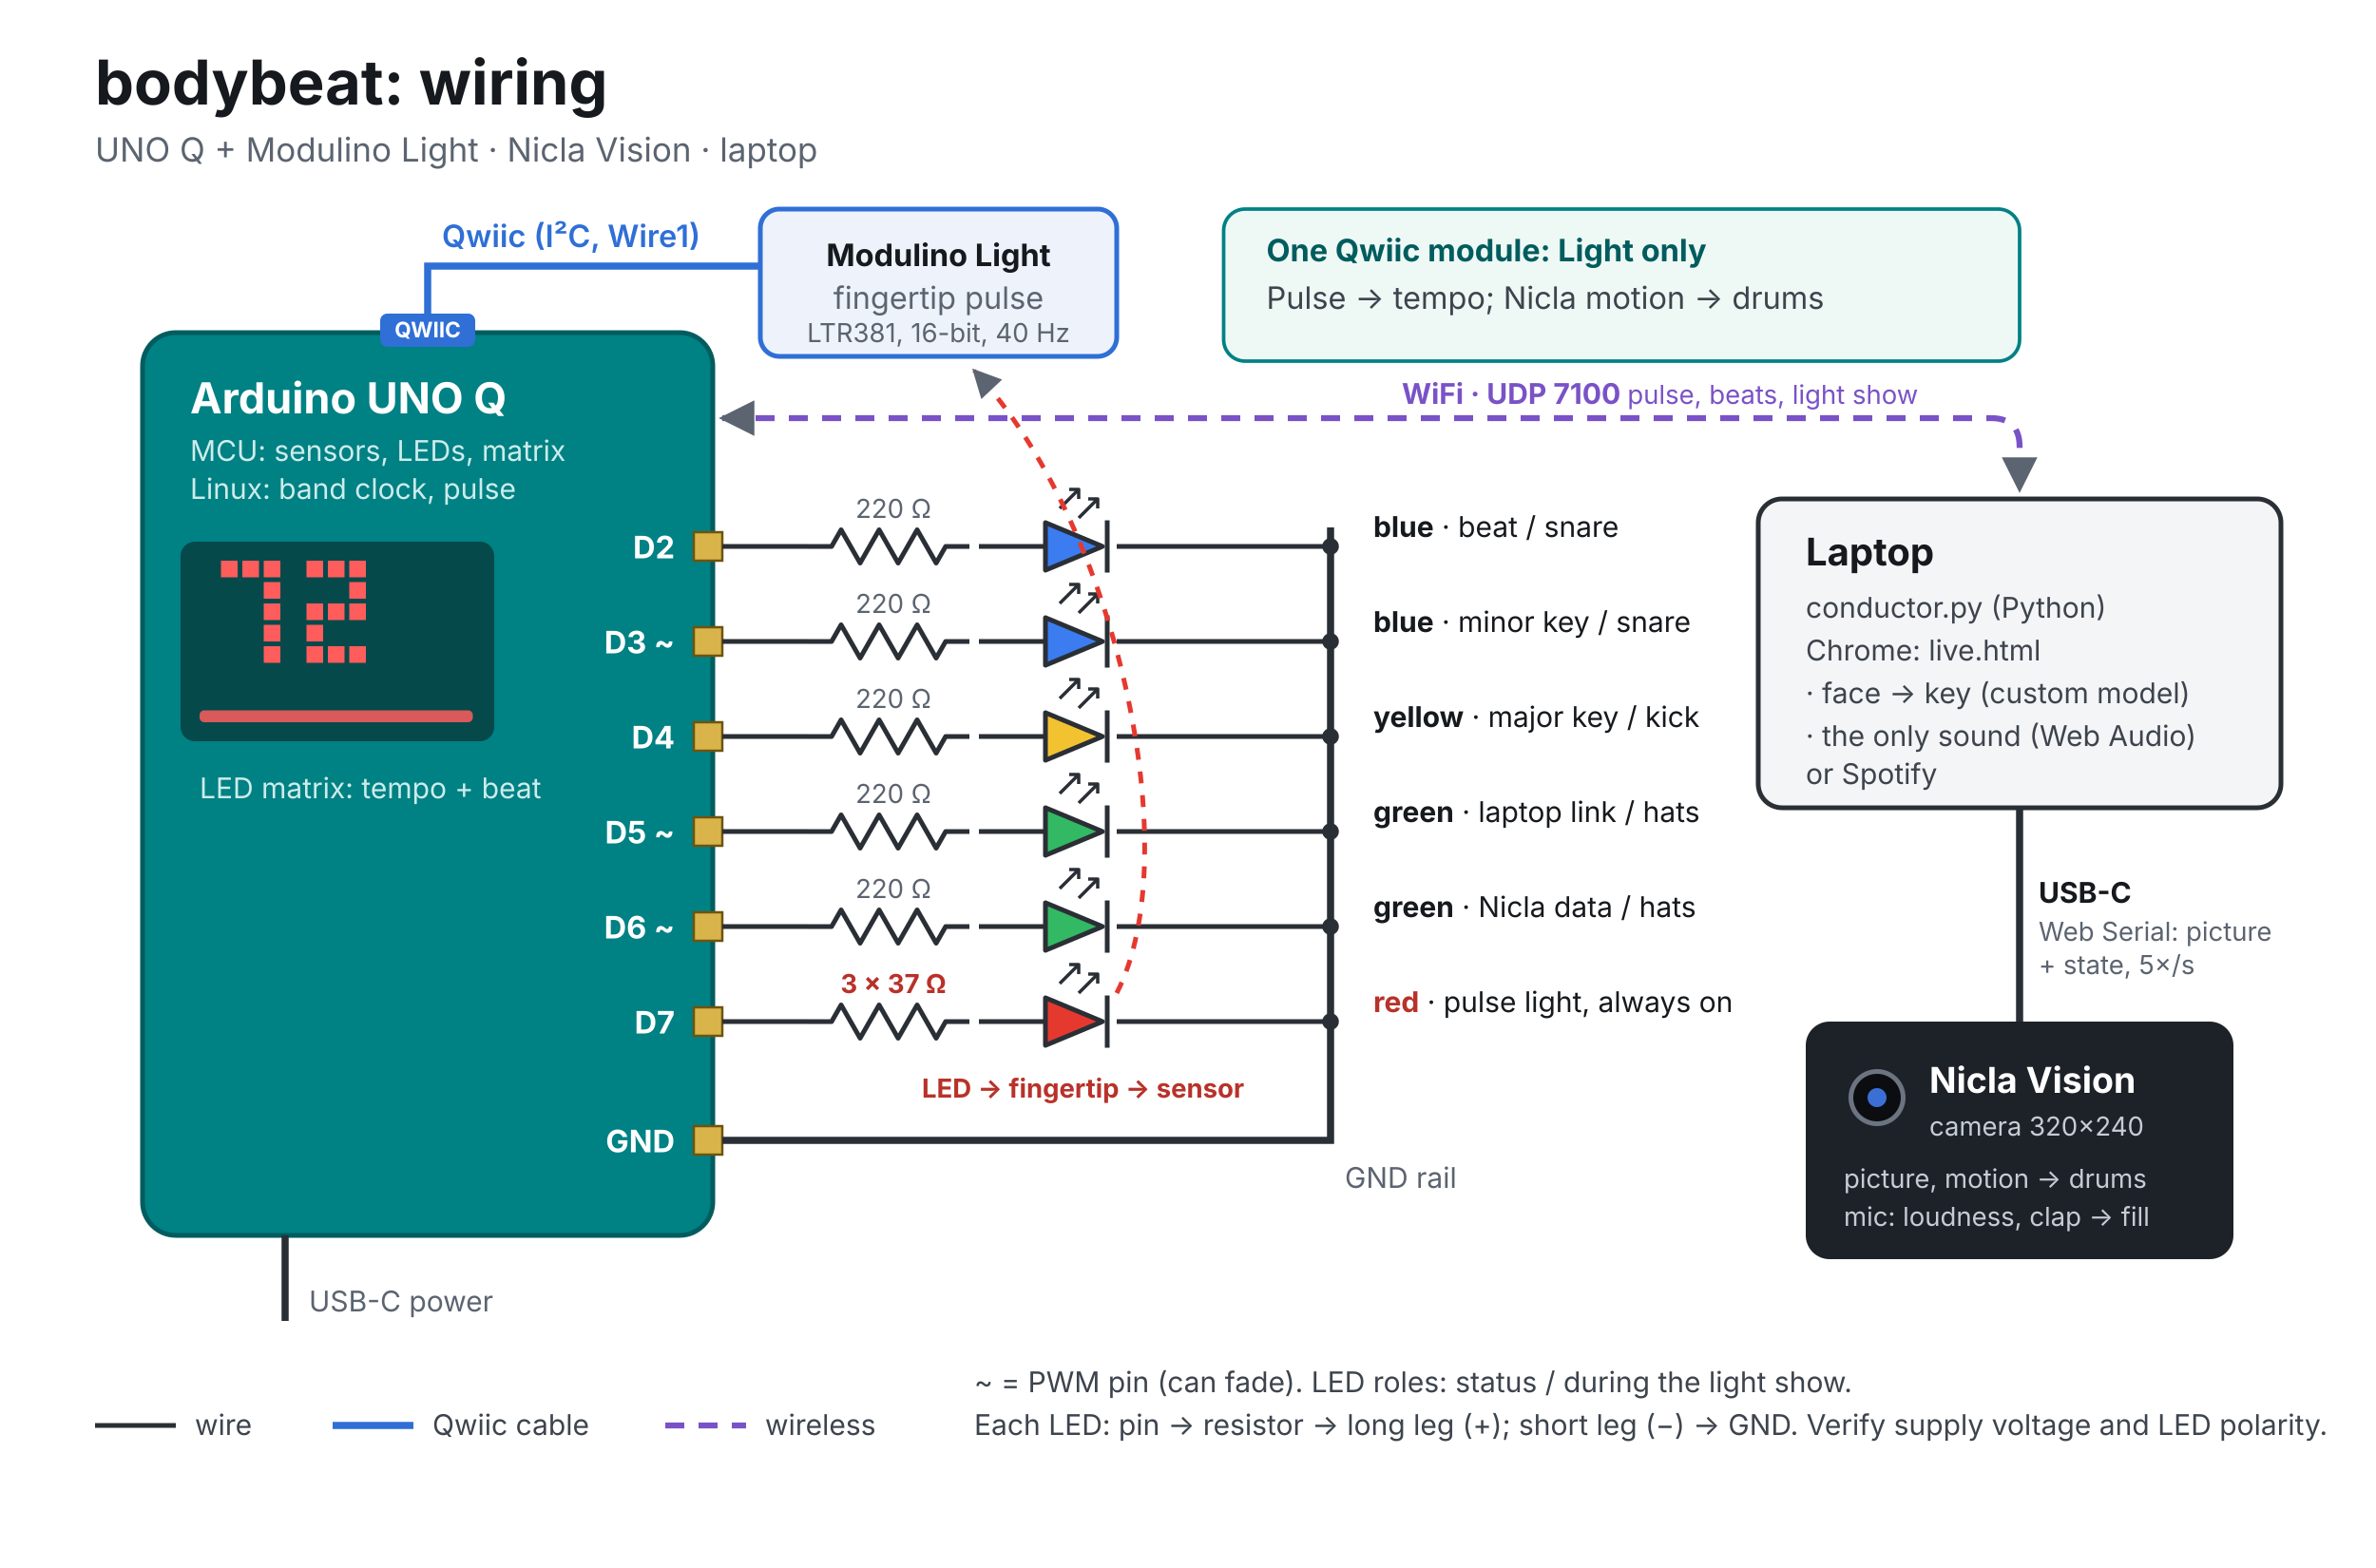
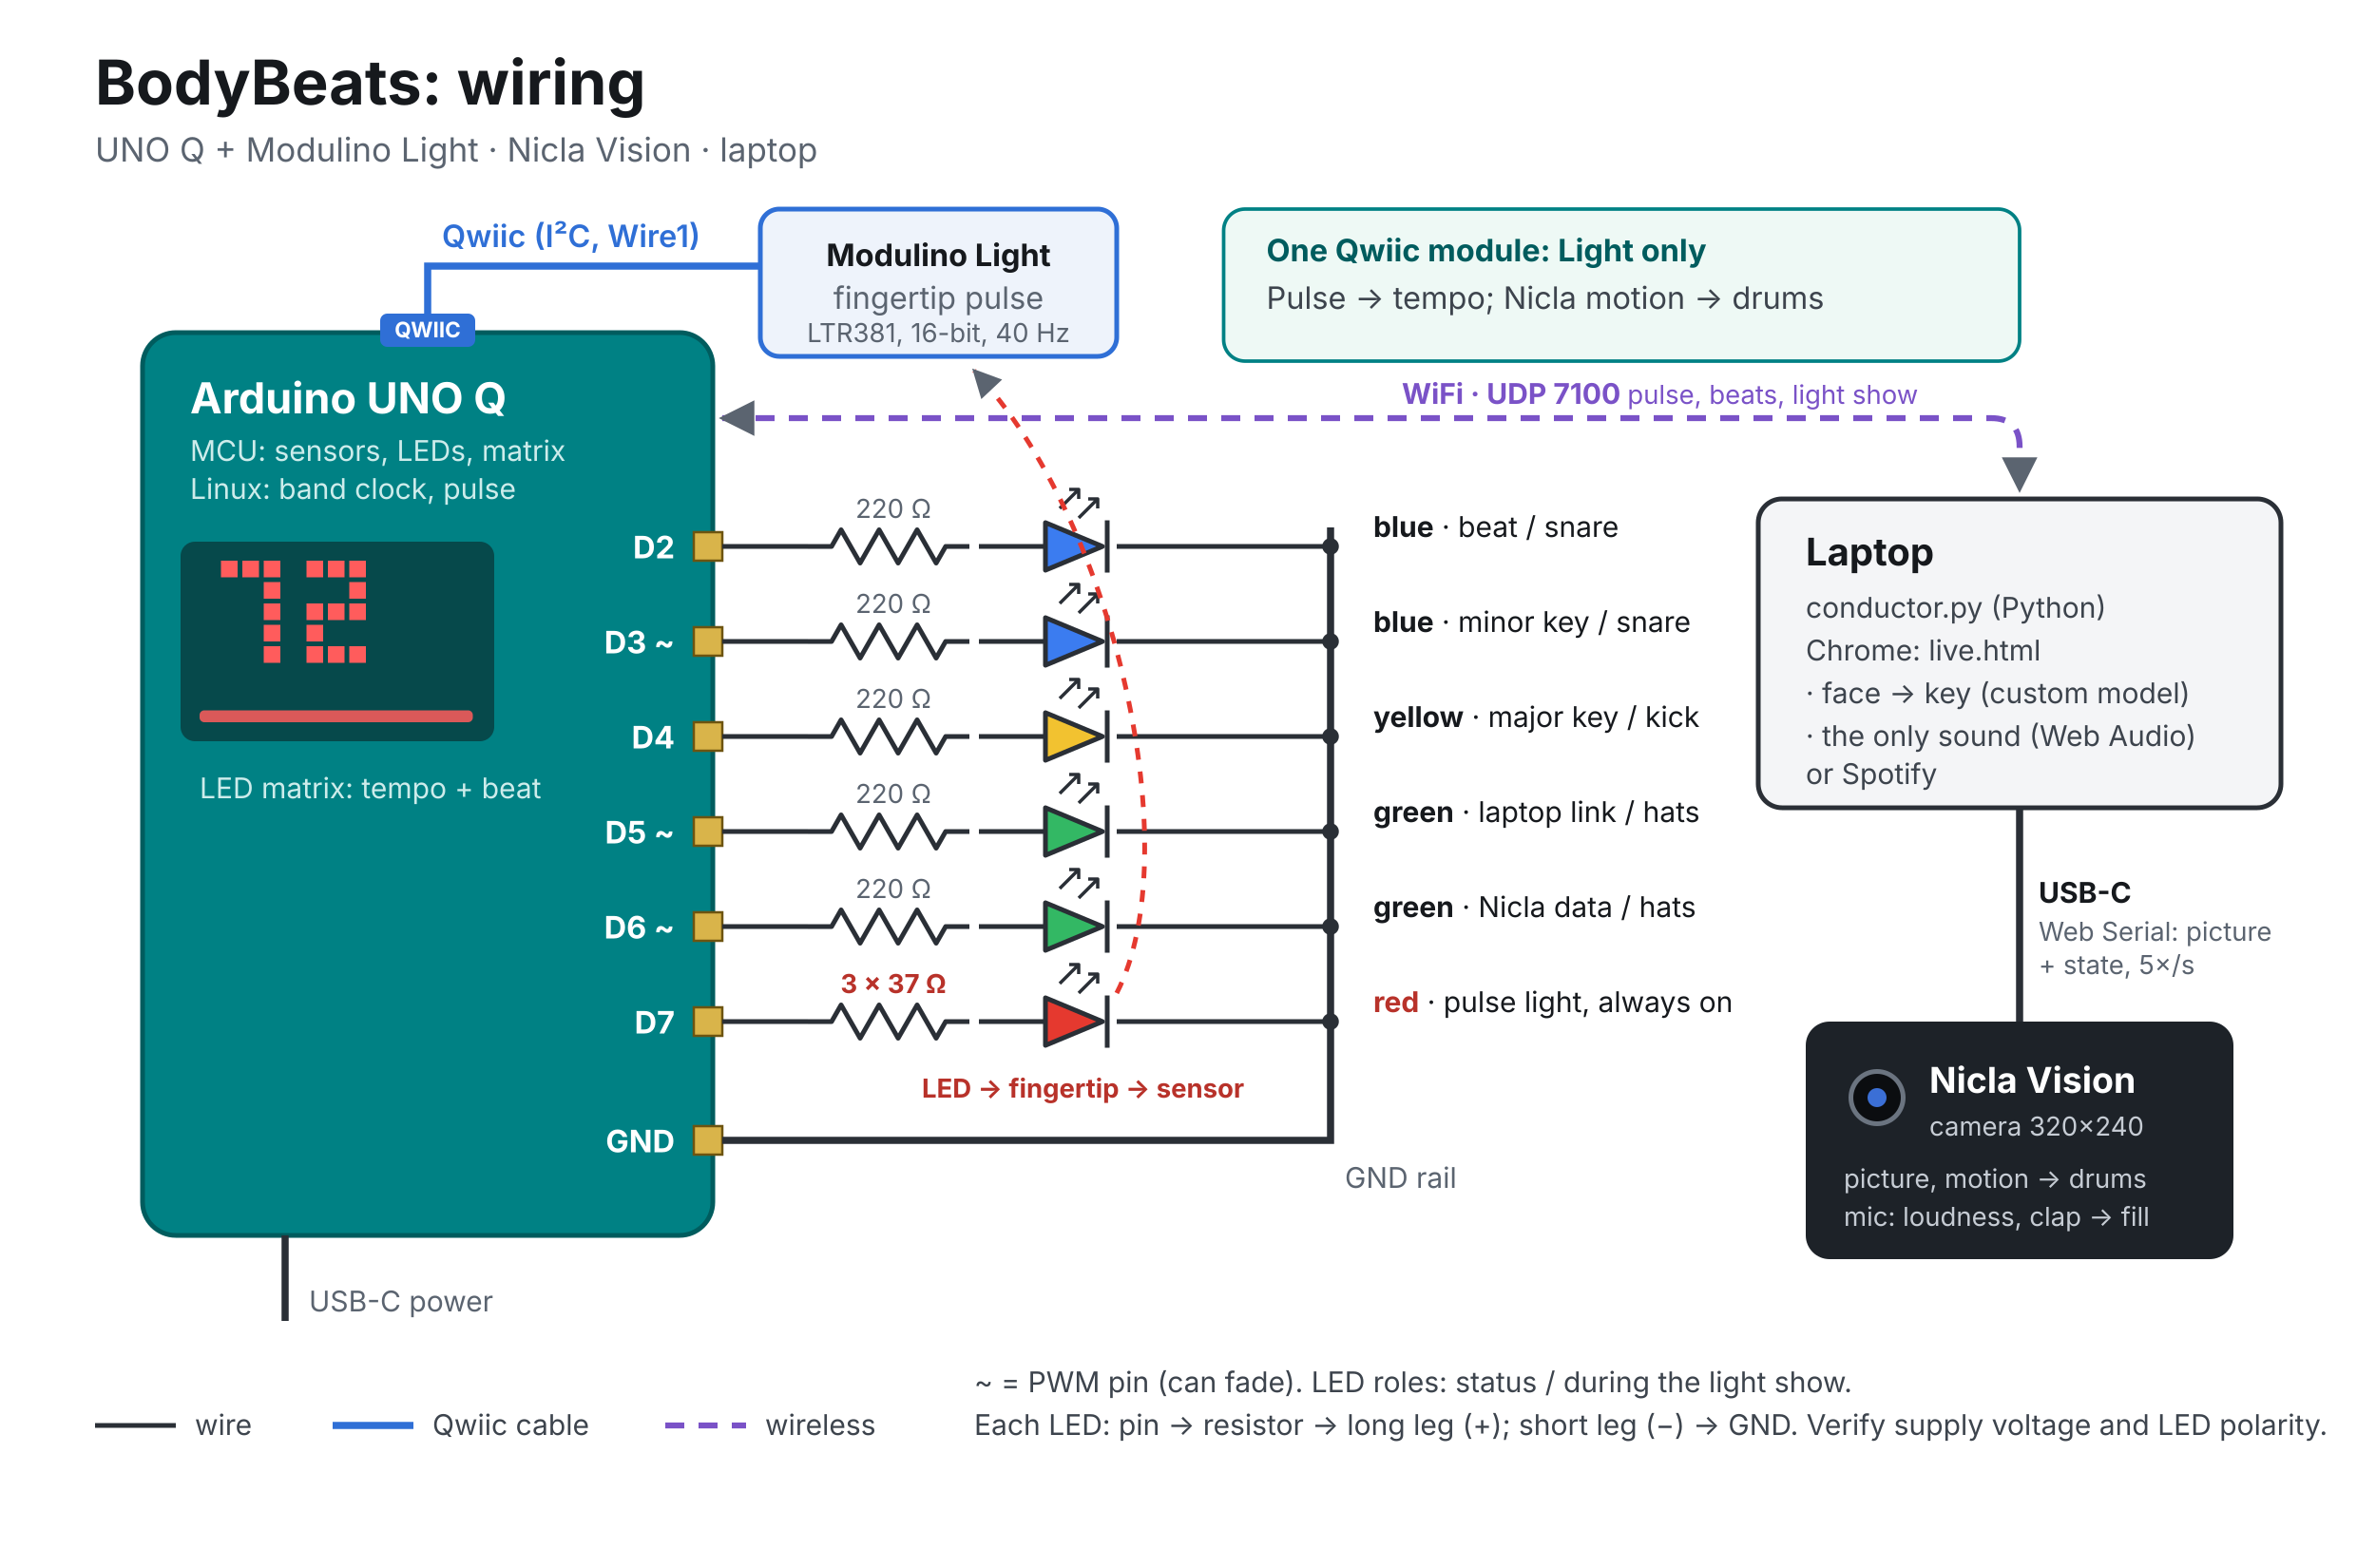
<svg xmlns="http://www.w3.org/2000/svg" viewBox="0 0 1000 660" width="1000" height="660" font-family="Inter, 'Segoe UI', Helvetica, Arial, sans-serif">
  <defs>
    <marker id="arr" viewBox="0 0 10 10" refX="9" refY="5" markerWidth="6" markerHeight="6" orient="auto-start-reverse">
      <path d="M0 0 L10 5 L0 10 z" fill="#5b6470" />
    </marker>
    <g id="res">
      <path d="M0 0 h10 l4 -7 l8 14 l8 -14 l8 14 l8 -14 l8 14 l4 -7 h10" fill="none" stroke="#2a2f36" stroke-width="2" stroke-linejoin="round" />
    </g>
    <g id="glow">
      <path d="M6 -16 l8 -8 m-4 0 h4 v4 M14 -12 l8 -8 m-4 0 h4 v4" fill="none" stroke="#2a2f36" stroke-width="1.4" />
    </g>
  </defs>
  <rect width="1000" height="660" fill="#ffffff" />
-   <text x="40" y="44" font-size="26" font-weight="700" fill="#16191d">bodybeat: wiring</text>
+   <text x="40" y="44" font-size="26" font-weight="700" fill="#16191d">BodyBeats: wiring</text>
  <text x="40" y="68" font-size="14" fill="#5b6470">UNO Q + Modulino Light · Nicla Vision · laptop</text>
  <g font-size="13">
    <path d="M180 140 V112 H320" fill="none" stroke="#2f6fd6" stroke-width="3" />
    <text x="186" y="104" fill="#2f6fd6" font-weight="600">Qwiic (I²C, Wire1)</text>
    <rect x="320" y="88" width="150" height="62" rx="8" fill="#eef3fb" stroke="#2f6fd6" stroke-width="2" />
    <text x="395" y="112" text-anchor="middle" font-weight="700" fill="#16191d">Modulino Light</text>
    <text x="395" y="130" text-anchor="middle" fill="#5b6470">fingertip pulse</text>
    <text x="395" y="144" text-anchor="middle" fill="#5b6470" font-size="11">LTR381, 16-bit, 40 Hz</text>
    <rect x="515" y="88" width="335" height="64" rx="9" fill="#eef9f5" stroke="#008184" stroke-width="1.5" />
    <text x="533" y="110" font-weight="700" fill="#005c5e">One Qwiic module: Light only</text>
    <text x="533" y="130" fill="#3d444d">Pulse → tempo; Nicla motion → drums</text>
  </g>
  <g>
    <rect x="60" y="140" width="240" height="380" rx="14" fill="#008184" />
    <rect x="60" y="140" width="240" height="380" rx="14" fill="none" stroke="#005c5e" stroke-width="2" />
    <text x="80" y="174" font-size="18" font-weight="700" fill="#ffffff">Arduino UNO Q</text>
    <text x="80" y="194" font-size="12" fill="#cdeceb">MCU: sensors, LEDs, matrix</text>
    <text x="80" y="210" font-size="12" fill="#cdeceb">Linux: band clock, pulse</text>
    <rect x="160" y="132" width="40" height="14" rx="3" fill="#2f6fd6" />
    <text x="180" y="142" font-size="9" fill="#fff" text-anchor="middle" font-weight="700">QWIIC</text>
    <g transform="translate(84 236)">
      <rect x="-8" y="-8" width="132" height="84" rx="6" fill="#06494b" />
      <g fill="#ff5c5c">
        <rect x="9" y="0" width="7" height="7" />
        <rect x="18" y="0" width="7" height="7" />
        <rect x="27" y="0" width="7" height="7" />
        <rect x="27" y="9" width="7" height="7" />
        <rect x="27" y="18" width="7" height="7" />
        <rect x="27" y="27" width="7" height="7" />
        <rect x="27" y="36" width="7" height="7" />
        <rect x="45" y="0" width="7" height="7" />
        <rect x="54" y="0" width="7" height="7" />
        <rect x="63" y="0" width="7" height="7" />
        <rect x="63" y="9" width="7" height="7" />
        <rect x="45" y="18" width="7" height="7" />
        <rect x="54" y="18" width="7" height="7" />
        <rect x="63" y="18" width="7" height="7" />
        <rect x="45" y="27" width="7" height="7" />
        <rect x="45" y="36" width="7" height="7" />
        <rect x="54" y="36" width="7" height="7" />
        <rect x="63" y="36" width="7" height="7" />
        <rect x="0" y="63" width="115" height="5" rx="2" opacity="0.85" />
      </g>
    </g>
    <text x="84" y="336" font-size="12" fill="#cdeceb">LED matrix: tempo + beat</text>
    <g fill="#d9b44a" stroke="#6d5410" stroke-width="1">
      <rect x="292" y="224" width="12" height="12" />
      <rect x="292" y="264" width="12" height="12" />
      <rect x="292" y="304" width="12" height="12" />
      <rect x="292" y="344" width="12" height="12" />
      <rect x="292" y="384" width="12" height="12" />
      <rect x="292" y="424" width="12" height="12" />
      <rect x="292" y="474" width="12" height="12" />
    </g>
  </g>
  <g font-size="13" font-weight="700" fill="#ffffff" text-anchor="end">
    <text x="284" y="235">D2</text>
    <text x="284" y="275">D3 ~</text>
    <text x="284" y="315">D4</text>
    <text x="284" y="355">D5 ~</text>
    <text x="284" y="395">D6 ~</text>
    <text x="284" y="435">D7</text>
    <text x="284" y="485">GND</text>
  </g>
  <g stroke="#2a2f36" stroke-width="2" fill="none">
    <path d="M304 230 H340" />
    <path d="M304 270 H340" />
    <path d="M304 310 H340" />
    <path d="M304 350 H340" />
    <path d="M304 390 H340" />
    <path d="M304 430 H340" />
    <path d="M412 230 H440" />
    <path d="M412 270 H440" />
    <path d="M412 310 H440" />
    <path d="M412 350 H440" />
    <path d="M412 390 H440" />
    <path d="M412 430 H440" />
    <path d="M470 230 H560" />
    <path d="M470 270 H560" />
    <path d="M470 310 H560" />
    <path d="M470 350 H560" />
    <path d="M470 390 H560" />
    <path d="M470 430 H560" />
    <path d="M560 222 V480 H304" stroke-width="3" />
  </g>
  <g fill="#2a2f36">
    <circle cx="560" cy="230" r="3.5" />
    <circle cx="560" cy="270" r="3.5" />
    <circle cx="560" cy="310" r="3.5" />
    <circle cx="560" cy="350" r="3.5" />
    <circle cx="560" cy="390" r="3.5" />
    <circle cx="560" cy="430" r="3.5" />
  </g>
  <text x="566" y="500" font-size="12" fill="#5b6470">GND rail</text>
  <use href="#res" x="340" y="230" />
  <use href="#res" x="340" y="270" />
  <use href="#res" x="340" y="310" />
  <use href="#res" x="340" y="350" />
  <use href="#res" x="340" y="390" />
  <use href="#res" x="340" y="430" />
  <g font-size="11" fill="#5b6470" text-anchor="middle">
    <text x="376" y="218">220 Ω</text>
    <text x="376" y="258">220 Ω</text>
    <text x="376" y="298">220 Ω</text>
    <text x="376" y="338">220 Ω</text>
    <text x="376" y="378">220 Ω</text>
    <text x="376" y="418" fill="#b8322a" font-weight="700">3 × 37 Ω</text>
  </g>
  <g stroke="#2a2f36" stroke-width="2" stroke-linejoin="round">
    <g transform="translate(440 230)">
      <path d="M0 -10 L24 0 L0 10 Z" fill="#3b7cf0" />
      <path d="M26 -11 V11" fill="none" />
      <use href="#glow" />
    </g>
    <g transform="translate(440 270)">
      <path d="M0 -10 L24 0 L0 10 Z" fill="#3b7cf0" />
      <path d="M26 -11 V11" fill="none" />
      <use href="#glow" />
    </g>
    <g transform="translate(440 310)">
      <path d="M0 -10 L24 0 L0 10 Z" fill="#f2c230" />
      <path d="M26 -11 V11" fill="none" />
      <use href="#glow" />
    </g>
    <g transform="translate(440 350)">
      <path d="M0 -10 L24 0 L0 10 Z" fill="#33b864" />
      <path d="M26 -11 V11" fill="none" />
      <use href="#glow" />
    </g>
    <g transform="translate(440 390)">
      <path d="M0 -10 L24 0 L0 10 Z" fill="#33b864" />
      <path d="M26 -11 V11" fill="none" />
      <use href="#glow" />
    </g>
    <g transform="translate(440 430)">
      <path d="M0 -10 L24 0 L0 10 Z" fill="#e5392f" />
      <path d="M26 -11 V11" fill="none" />
      <use href="#glow" />
    </g>
  </g>
  <g font-size="12" fill="#16191d">
    <text x="578" y="226">
      <tspan font-weight="700">blue</tspan> · beat / snare</text>
    <text x="578" y="266">
      <tspan font-weight="700">blue</tspan> · minor key / snare</text>
    <text x="578" y="306">
      <tspan font-weight="700">yellow</tspan> · major key / kick</text>
    <text x="578" y="346">
      <tspan font-weight="700">green</tspan> · laptop link / hats</text>
    <text x="578" y="386">
      <tspan font-weight="700">green</tspan> · Nicla data / hats</text>
    <text x="578" y="426">
      <tspan font-weight="700" fill="#b8322a">red</tspan> · pulse light, always on</text>
  </g>
  <path d="M470 418 C 500 360, 470 220, 410 156" fill="none" stroke="#e5392f" stroke-width="2" stroke-dasharray="5 5" marker-end="url(#arr)" />
  <text x="388" y="462" font-size="11" fill="#b8322a" font-weight="700">LED → fingertip → sensor</text>
  <g>
    <rect x="740" y="210" width="220" height="130" rx="10" fill="#f4f5f7" stroke="#2a2f36" stroke-width="2" />
    <text x="760" y="238" font-size="16" font-weight="700" fill="#16191d">Laptop</text>
    <text x="760" y="260" font-size="12" fill="#3d444d">conductor.py (Python)</text>
    <text x="760" y="278" font-size="12" fill="#3d444d">Chrome: live.html</text>
    <text x="760" y="296" font-size="12" fill="#3d444d">· face → key (custom model)</text>
    <text x="760" y="314" font-size="12" fill="#3d444d">· the only sound (Web Audio)</text>
    <text x="760" y="330" font-size="12" fill="#3d444d">  or Spotify</text>
  </g>
  <g>
    <rect x="760" y="430" width="180" height="100" rx="10" fill="#1d2228" />
    <circle cx="790" cy="462" r="11" fill="#0b0d10" stroke="#6b7480" stroke-width="2" />
    <circle cx="790" cy="462" r="4" fill="#3b6fd6" />
    <text x="812" y="460" font-size="15" font-weight="700" fill="#ffffff">Nicla Vision</text>
    <text x="812" y="478" font-size="11" fill="#c6ccd4">camera 320×240</text>
    <text x="776" y="500" font-size="11" fill="#c6ccd4">picture, motion → drums</text>
    <text x="776" y="516" font-size="11" fill="#c6ccd4">mic: loudness, clap → fill</text>
  </g>
  <path d="M850 430 V340" stroke="#2a2f36" stroke-width="3" fill="none" />
  <text x="858" y="380" font-size="12" font-weight="700" fill="#16191d">USB-C</text>
  <text x="858" y="396" font-size="11" fill="#5b6470">Web Serial: picture</text>
  <text x="858" y="410" font-size="11" fill="#5b6470">+ state, 5×/s</text>
  <path d="M304 176 H838 Q850 176 850 188 V206" fill="none" stroke="#7a52c7" stroke-width="2.5" stroke-dasharray="8 6" marker-end="url(#arr)" marker-start="url(#arr)" />
  <text x="590" y="170" font-size="12" font-weight="700" fill="#7a52c7">WiFi · UDP 7100 <tspan font-weight="400" font-size="11">pulse, beats, light show</tspan>
  </text>
  <path d="M120 520 V556" stroke="#2a2f36" stroke-width="3" />
  <text x="130" y="552" font-size="12" fill="#5b6470">USB-C power</text>
  <g transform="translate(40 600)" font-size="12" fill="#3d444d">
    <path d="M0 0 H34" stroke="#2a2f36" stroke-width="2" />
    <text x="42" y="4">wire</text>
    <path d="M100 0 H134" stroke="#2f6fd6" stroke-width="3" />
    <text x="142" y="4">Qwiic cable</text>
    <path d="M240 0 H274" stroke="#7a52c7" stroke-width="2.5" stroke-dasharray="8 6" />
    <text x="282" y="4">wireless</text>
    <text x="370" y="-14">~ = PWM pin (can fade). LED roles: status / during the light show.</text>
    <text x="370" y="4">Each LED: pin → resistor → long leg (+); short leg (−) → GND. Verify supply voltage and LED polarity.</text>
  </g>
</svg>
